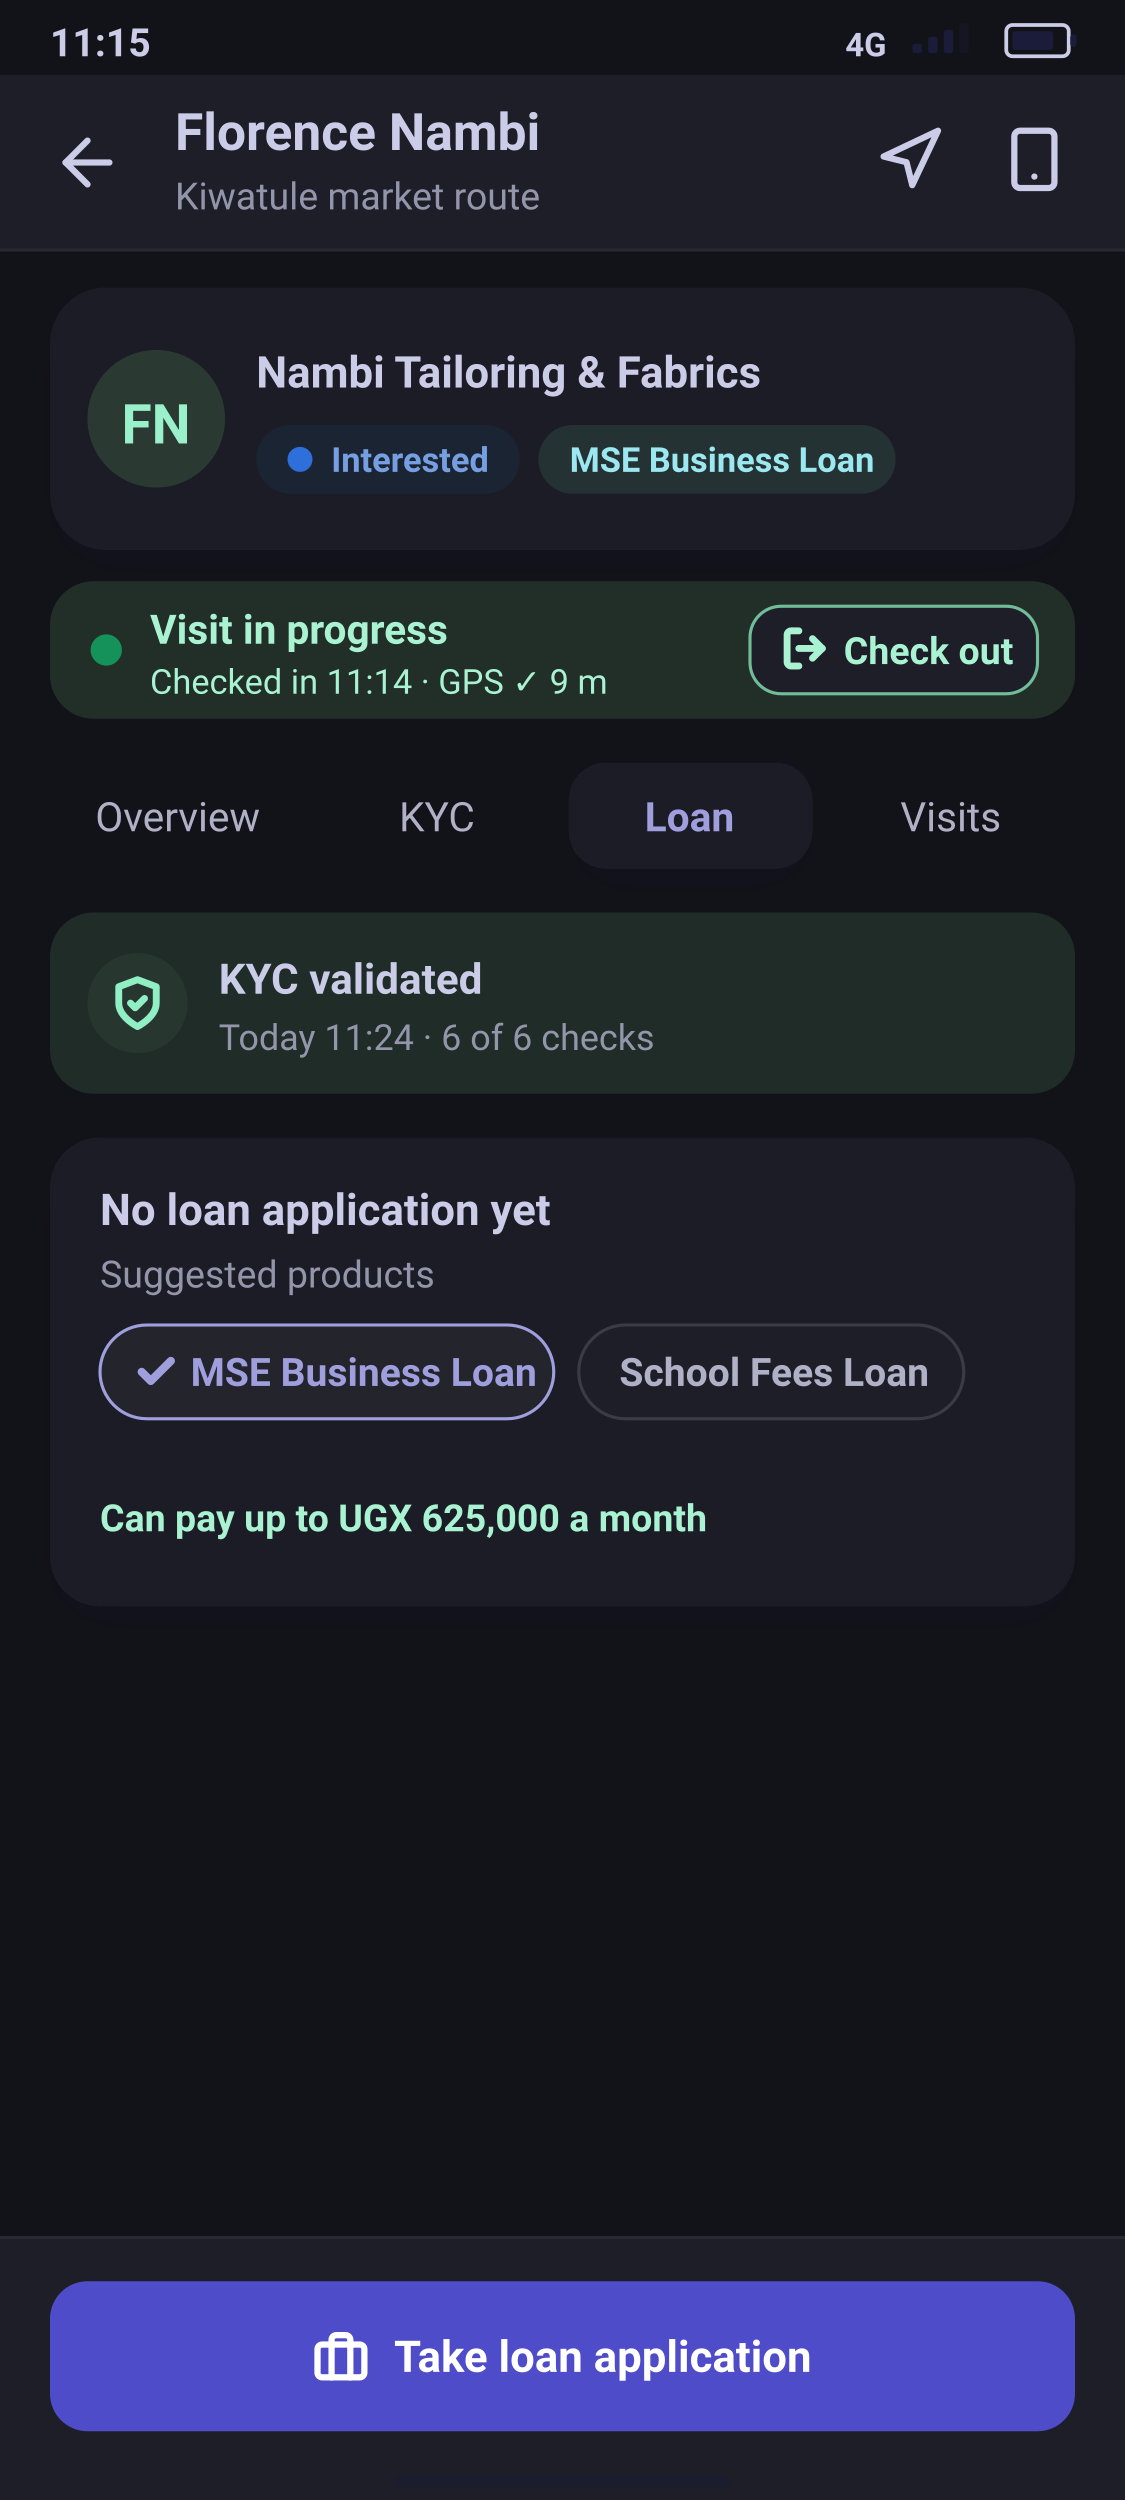
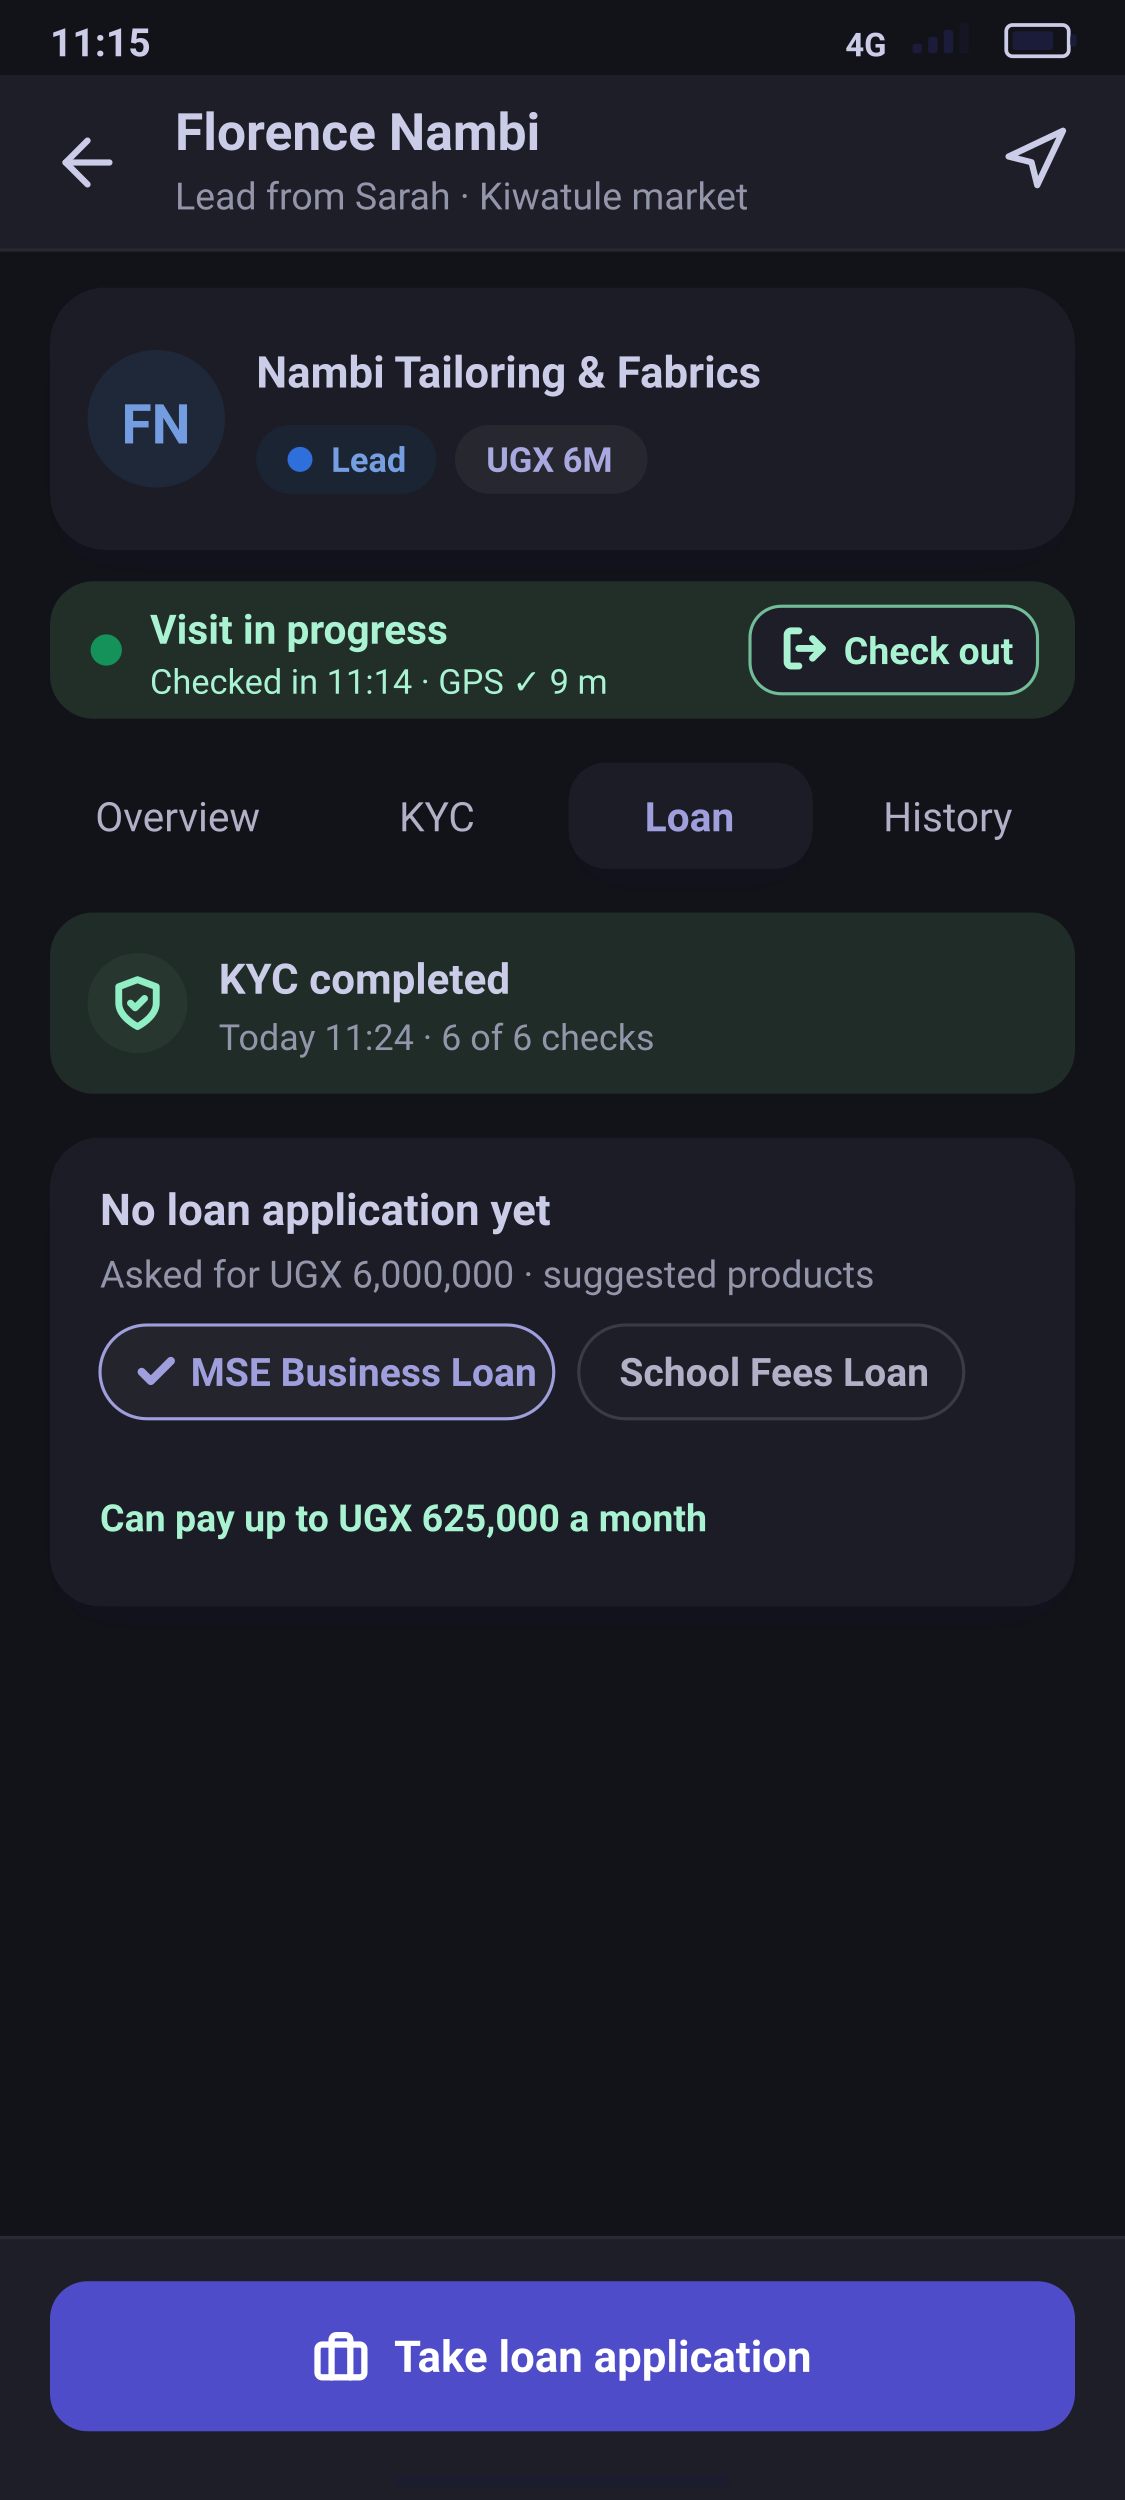
<svg xmlns="http://www.w3.org/2000/svg" width="360" height="800" viewBox="0 0 360 800">
  <defs>
    <filter id="soft" x="-20%" y="-20%" width="140%" height="170%">
      <feDropShadow dx="0" dy="6" stdDeviation="9" flood-color="#1B1C3A" flood-opacity="0.07" />
    </filter>
  </defs>
  <rect id="screen-background" x="0.0" y="0.0" width="360.0" height="800.0" fill="#121319" />
  <g id="status-bar">
    <text id="11-15" x="16.0" y="18.0" font-family="Segoe UI, Roboto, Helvetica Neue, Arial, sans-serif" font-size="12.5" font-weight="600" fill="#CBCCE7">11:15</text>
    <rect id="battery" x="322.0" y="8.0" width="20.0" height="10.0" rx="2" fill="none" stroke="#CBCCE7" stroke-width="1.2" />
    <rect x="324.0" y="10.0" width="13.0" height="6.0" rx="1" fill="#1B1C3A" />
    <rect x="342.5" y="11.0" width="2.0" height="4.0" rx="1" fill="#1B1C3A" />
    <rect id="signal-bar" x="292.0" y="14.0" width="3.0" height="3.0" rx="0.8" fill="#1B1C3A" fill-opacity="1" />
    <rect id="signal-bar-2" x="297.0" y="11.8" width="3.0" height="5.2" rx="0.8" fill="#1B1C3A" fill-opacity="1" />
    <rect id="signal-bar-3" x="302.0" y="9.6" width="3.0" height="7.4" rx="0.8" fill="#1B1C3A" fill-opacity="1" />
    <rect id="signal-bar-4" x="307.0" y="7.4" width="3.0" height="9.6" rx="0.8" fill="#1B1C3A" fill-opacity="0.3" />
    <text id="network" x="270.5" y="18.0" font-family="Segoe UI, Roboto, Helvetica Neue, Arial, sans-serif" font-size="10.5" font-weight="700" fill="#CBCCE7">4G</text>
  </g>
  <g id="app-bar">
    <rect id="app-bar-bg" x="0.0" y="24.0" width="360.0" height="56.0" fill="#1D1E27" />
    <line x1="0.0" y1="80.0" x2="360.0" y2="80.0" stroke="#282932" stroke-width="1" />
    <g id="icon-arrowleft" transform="translate(16.0 40.0) scale(1)">
      <path d="M19 12H5" fill="none" stroke="#CBCCE7" stroke-width="2.00" stroke-linecap="round" stroke-linejoin="round" />
      <path d="M12 19l-7-7 7-7" fill="none" stroke="#CBCCE7" stroke-width="2.00" stroke-linecap="round" stroke-linejoin="round" />
    </g>
    <text id="Florence-Nambi" x="56.0" y="48.0" font-family="Segoe UI, Roboto, Helvetica Neue, Arial, sans-serif" font-size="16.5" font-weight="600" fill="#CBCCE7">Florence Nambi</text>
-     <text id="Kiwatule-market-route" x="56.0" y="67.0" font-family="Segoe UI, Roboto, Helvetica Neue, Arial, sans-serif" font-size="12" font-weight="400" fill="#9396AA">Kiwatule market route</text>
+     <text id="Lead-from-Sarah-Kiwatule-m" x="56.0" y="67.0" font-family="Segoe UI, Roboto, Helvetica Neue, Arial, sans-serif" font-size="12" font-weight="400" fill="#9396AA">Lead from Sarah · Kiwatule market</text>
  </g>
-   <g id="icon-phone" transform="translate(320.0 40.0) scale(0.9167)">
-     <path d="M7 2h10a2 2 0 0 1 2 2v16a2 2 0 0 1-2 2H7a2 2 0 0 1-2-2V4a2 2 0 0 1 2-2z" fill="none" stroke="#CBCCE7" stroke-width="2.18" stroke-linecap="round" stroke-linejoin="round" />
-     <path d="M12 18h.01" fill="none" stroke="#CBCCE7" stroke-width="2.18" stroke-linecap="round" stroke-linejoin="round" />
-   </g>
-   <g id="icon-navigation" transform="translate(280.0 40.0) scale(0.9167)">
+   <g id="icon-navigation" transform="translate(320.0 40.0) scale(0.9167)">
    <path d="M3 11l19-9-9 19-2-8z" fill="none" stroke="#CBCCE7" stroke-width="2.18" stroke-linecap="round" stroke-linejoin="round" />
  </g>
  <g id="client-header">
    <rect x="16.0" y="92.0" width="328.0" height="84.0" rx="18" fill="#1D1E27" filter="url(#soft)" />
    <g id="avatar-FN">
-       <circle cx="50.0" cy="134.0" r="22.0" fill="#2A3A33" />
-       <text id="FN" x="38.9" y="141.9" font-family="Segoe UI, Roboto, Helvetica Neue, Arial, sans-serif" font-size="17.6" font-weight="600" fill="#9AF0CA">FN</text>
+       <circle cx="50.0" cy="134.0" r="22.0" fill="#1E2838" />
+       <text id="FN" x="38.9" y="141.9" font-family="Segoe UI, Roboto, Helvetica Neue, Arial, sans-serif" font-size="17.6" font-weight="600" fill="#749DE1">FN</text>
    </g>
    <text id="Nambi-Tailoring-Fabrics" x="82.0" y="124.0" font-family="Segoe UI, Roboto, Helvetica Neue, Arial, sans-serif" font-size="14" font-weight="700" fill="#CBCCE7">Nambi Tailoring &amp; Fabrics</text>
-     <g id="chip-Interested">
-       <rect x="82.0" y="136.0" width="84.3" height="22.0" rx="11.0" fill="#1A2433" />
+     <g id="chip-Lead">
+       <rect x="82.0" y="136.0" width="57.6" height="22.0" rx="11.0" fill="#1A2433" />
      <circle cx="96.0" cy="147.0" r="4.0" fill="#2F6FDB" />
-       <text id="Interested" x="106.0" y="151.0" font-family="Segoe UI, Roboto, Helvetica Neue, Arial, sans-serif" font-size="11" font-weight="600" fill="#769FE2">Interested</text>
+       <text id="Lead" x="106.0" y="151.0" font-family="Segoe UI, Roboto, Helvetica Neue, Arial, sans-serif" font-size="11" font-weight="600" fill="#769FE2">Lead</text>
    </g>
-     <g id="chip-MSE-Business-Loan">
-       <rect x="172.3" y="136.0" width="114.3" height="22.0" rx="11.0" fill="#243234" />
-       <text id="MSE-Business-Loan" x="182.3" y="151.0" font-family="Segoe UI, Roboto, Helvetica Neue, Arial, sans-serif" font-size="11" font-weight="600" fill="#9CE8F1">MSE Business Loan</text>
+     <g id="chip-UGX-6M">
+       <rect x="145.6" y="136.0" width="61.6" height="22.0" rx="11.0" fill="#272730" />
+       <text id="UGX-6M" x="155.6" y="151.0" font-family="Segoe UI, Roboto, Helvetica Neue, Arial, sans-serif" font-size="11" font-weight="600" fill="#A9A8E0">UGX 6M</text>
    </g>
  </g>
  <g id="visit-bar">
    <rect x="16.0" y="186.0" width="328.0" height="44.0" rx="14" fill="#222F29" />
    <circle cx="34.0" cy="208.0" r="5.0" fill="#15925A" />
    <text id="Visit-in-progress" x="48.0" y="206.0" font-family="Segoe UI, Roboto, Helvetica Neue, Arial, sans-serif" font-size="13" font-weight="700" fill="#A9F3D2">Visit in progress</text>
    <text id="Checked-in-11-14-GPS-9-m" x="48.0" y="222.0" font-family="Segoe UI, Roboto, Helvetica Neue, Arial, sans-serif" font-size="11" font-weight="400" fill="#A9F3D2">Checked in 11:14 · GPS ✓ 9 m</text>
    <rect x="240.0" y="194.0" width="92.0" height="28.0" rx="10" fill="#1D1E27" stroke="#71BD9A" stroke-width="1" />
    <g id="icon-logout" transform="translate(250.0 200.0) scale(0.625)">
      <path d="M9 21H5a2 2 0 0 1-2-2V5a2 2 0 0 1 2-2h4" fill="none" stroke="#A9F3D2" stroke-width="3.52" stroke-linecap="round" stroke-linejoin="round" />
      <path d="M16 17l5-5-5-5" fill="none" stroke="#A9F3D2" stroke-width="3.52" stroke-linecap="round" stroke-linejoin="round" />
      <path d="M21 12H9" fill="none" stroke="#A9F3D2" stroke-width="3.52" stroke-linecap="round" stroke-linejoin="round" />
    </g>
    <text id="Check-out" x="270.0" y="212.5" font-family="Segoe UI, Roboto, Helvetica Neue, Arial, sans-serif" font-size="12" font-weight="700" fill="#A9F3D2">Check out</text>
  </g>
  <g id="tabs">
    <text id="Overview" x="30.5" y="266.0" font-family="Segoe UI, Roboto, Helvetica Neue, Arial, sans-serif" font-size="13" font-weight="400" fill="#B0B1C7">Overview</text>
    <text id="KYC" x="127.7" y="266.0" font-family="Segoe UI, Roboto, Helvetica Neue, Arial, sans-serif" font-size="13" font-weight="400" fill="#B0B1C7">KYC</text>
    <rect x="182.0" y="244.0" width="78.0" height="34.0" rx="12" fill="#1D1E27" filter="url(#soft)" />
    <text id="Loan" x="206.3" y="266.0" font-family="Segoe UI, Roboto, Helvetica Neue, Arial, sans-serif" font-size="13" font-weight="700" fill="#A09FDD">Loan</text>
-     <text id="Visits" x="288.1" y="266.0" font-family="Segoe UI, Roboto, Helvetica Neue, Arial, sans-serif" font-size="13" font-weight="400" fill="#B0B1C7">Visits</text>
+     <text id="History" x="282.6" y="266.0" font-family="Segoe UI, Roboto, Helvetica Neue, Arial, sans-serif" font-size="13" font-weight="400" fill="#B0B1C7">History</text>
  </g>
-   <g id="row-KYC-validated">
+   <g id="row-KYC-completed">
    <rect x="16.0" y="292.0" width="328.0" height="58.0" rx="14" fill="#202C27" />
    <circle cx="44.0" cy="321.0" r="16.0" fill="#273730" />
    <g id="icon-shield" transform="translate(35.0 312.0) scale(0.75)">
      <path d="M12 22s8-4 8-10V5l-8-3-8 3v7c0 6 8 10 8 10z" fill="none" stroke="#91EFC5" stroke-width="2.93" stroke-linecap="round" stroke-linejoin="round" />
      <path d="M9 12l2 2 4-4" fill="none" stroke="#91EFC5" stroke-width="2.93" stroke-linecap="round" stroke-linejoin="round" />
    </g>
-     <text id="KYC-validated" x="70.0" y="318.0" font-family="Segoe UI, Roboto, Helvetica Neue, Arial, sans-serif" font-size="13.5" font-weight="600" fill="#CBCCE7">KYC validated</text>
+     <text id="KYC-completed" x="70.0" y="318.0" font-family="Segoe UI, Roboto, Helvetica Neue, Arial, sans-serif" font-size="13.5" font-weight="600" fill="#CBCCE7">KYC completed</text>
    <text id="Today-11-24-6-of-6-checks" x="70.0" y="336.0" font-family="Segoe UI, Roboto, Helvetica Neue, Arial, sans-serif" font-size="11.5" font-weight="400" fill="#9396AA">Today 11:24 · 6 of 6 checks</text>
  </g>
  <g id="loan-start">
    <rect x="16.0" y="364.0" width="328.0" height="150.0" rx="16" fill="#1D1E27" filter="url(#soft)" />
    <text id="No-loan-application-yet" x="32.0" y="392.0" font-family="Segoe UI, Roboto, Helvetica Neue, Arial, sans-serif" font-size="14" font-weight="700" fill="#CBCCE7">No loan application yet</text>
-     <text id="Suggested-products" x="32.0" y="412.0" font-family="Segoe UI, Roboto, Helvetica Neue, Arial, sans-serif" font-size="12" font-weight="400" fill="#9396AA">Suggested products</text>
+     <text id="Asked-for-UGX-6-000-000-su" x="32.0" y="412.0" font-family="Segoe UI, Roboto, Helvetica Neue, Arial, sans-serif" font-size="12" font-weight="400" fill="#9396AA">Asked for UGX 6,000,000 · suggested products</text>
    <g id="pill-MSE-Business-Loan">
      <rect x="32.0" y="424.0" width="145.2" height="30.0" rx="15.0" fill="#24242D" stroke="#A09FDD" stroke-width="1" />
      <g id="icon-check" transform="translate(43.0 432.0) scale(0.5833)">
        <path d="M20 6L9 17l-5-5" fill="none" stroke="#A09FDD" stroke-width="4.46" stroke-linecap="round" stroke-linejoin="round" />
      </g>
-       <text id="MSE-Business-Loan-2" x="61.0" y="443.5" font-family="Segoe UI, Roboto, Helvetica Neue, Arial, sans-serif" font-size="12.5" font-weight="600" fill="#A09FDD">MSE Business Loan</text>
+       <text id="MSE-Business-Loan" x="61.0" y="443.5" font-family="Segoe UI, Roboto, Helvetica Neue, Arial, sans-serif" font-size="12.5" font-weight="600" fill="#A09FDD">MSE Business Loan</text>
    </g>
    <g id="pill-School-Fees-Loan">
      <rect x="185.2" y="424.0" width="123.2" height="30.0" rx="15.0" fill="#1D1E27" stroke="#393B45" stroke-width="1" />
      <text id="School-Fees-Loan" x="198.2" y="443.5" font-family="Segoe UI, Roboto, Helvetica Neue, Arial, sans-serif" font-size="12.5" font-weight="600" fill="#B0B1C7">School Fees Loan</text>
    </g>
    <text id="Can-pay-up-to-UGX-625-000-a" x="32.0" y="490.0" font-family="Segoe UI, Roboto, Helvetica Neue, Arial, sans-serif" font-size="12" font-weight="600" fill="#A9F3D2">Can pay up to UGX 625,000 a month</text>
  </g>
  <g id="footer">
    <rect x="0.0" y="716.0" width="360.0" height="84.0" fill="#1D1E27" />
    <line x1="0.0" y1="716.0" x2="360.0" y2="716.0" stroke="#282932" stroke-width="1" />
    <g id="button-Take-loan-application">
      <rect x="16.0" y="730.0" width="328.0" height="48.0" rx="12" fill="#4F4CC9" />
      <g id="icon-briefcase" transform="translate(100.1 745.0) scale(0.75)">
        <path d="M4 7h16a2 2 0 0 1 2 2v10a2 2 0 0 1-2 2H4a2 2 0 0 1-2-2V9a2 2 0 0 1 2-2z" fill="none" stroke="#FFFFFF" stroke-width="2.67" stroke-linecap="round" stroke-linejoin="round" />
        <path d="M16 21V5a2 2 0 0 0-2-2h-4a2 2 0 0 0-2 2v16" fill="none" stroke="#FFFFFF" stroke-width="2.67" stroke-linecap="round" stroke-linejoin="round" />
      </g>
      <text id="Take-loan-application" x="126.1" y="759.0" font-family="Segoe UI, Roboto, Helvetica Neue, Arial, sans-serif" font-size="14" font-weight="600" fill="#FFFFFF">Take loan application</text>
    </g>
  </g>
  <rect id="gesture-bar" x="126.0" y="792.0" width="108.0" height="4.0" rx="2" fill="#1B1C3A" fill-opacity="0.45" />
</svg>
